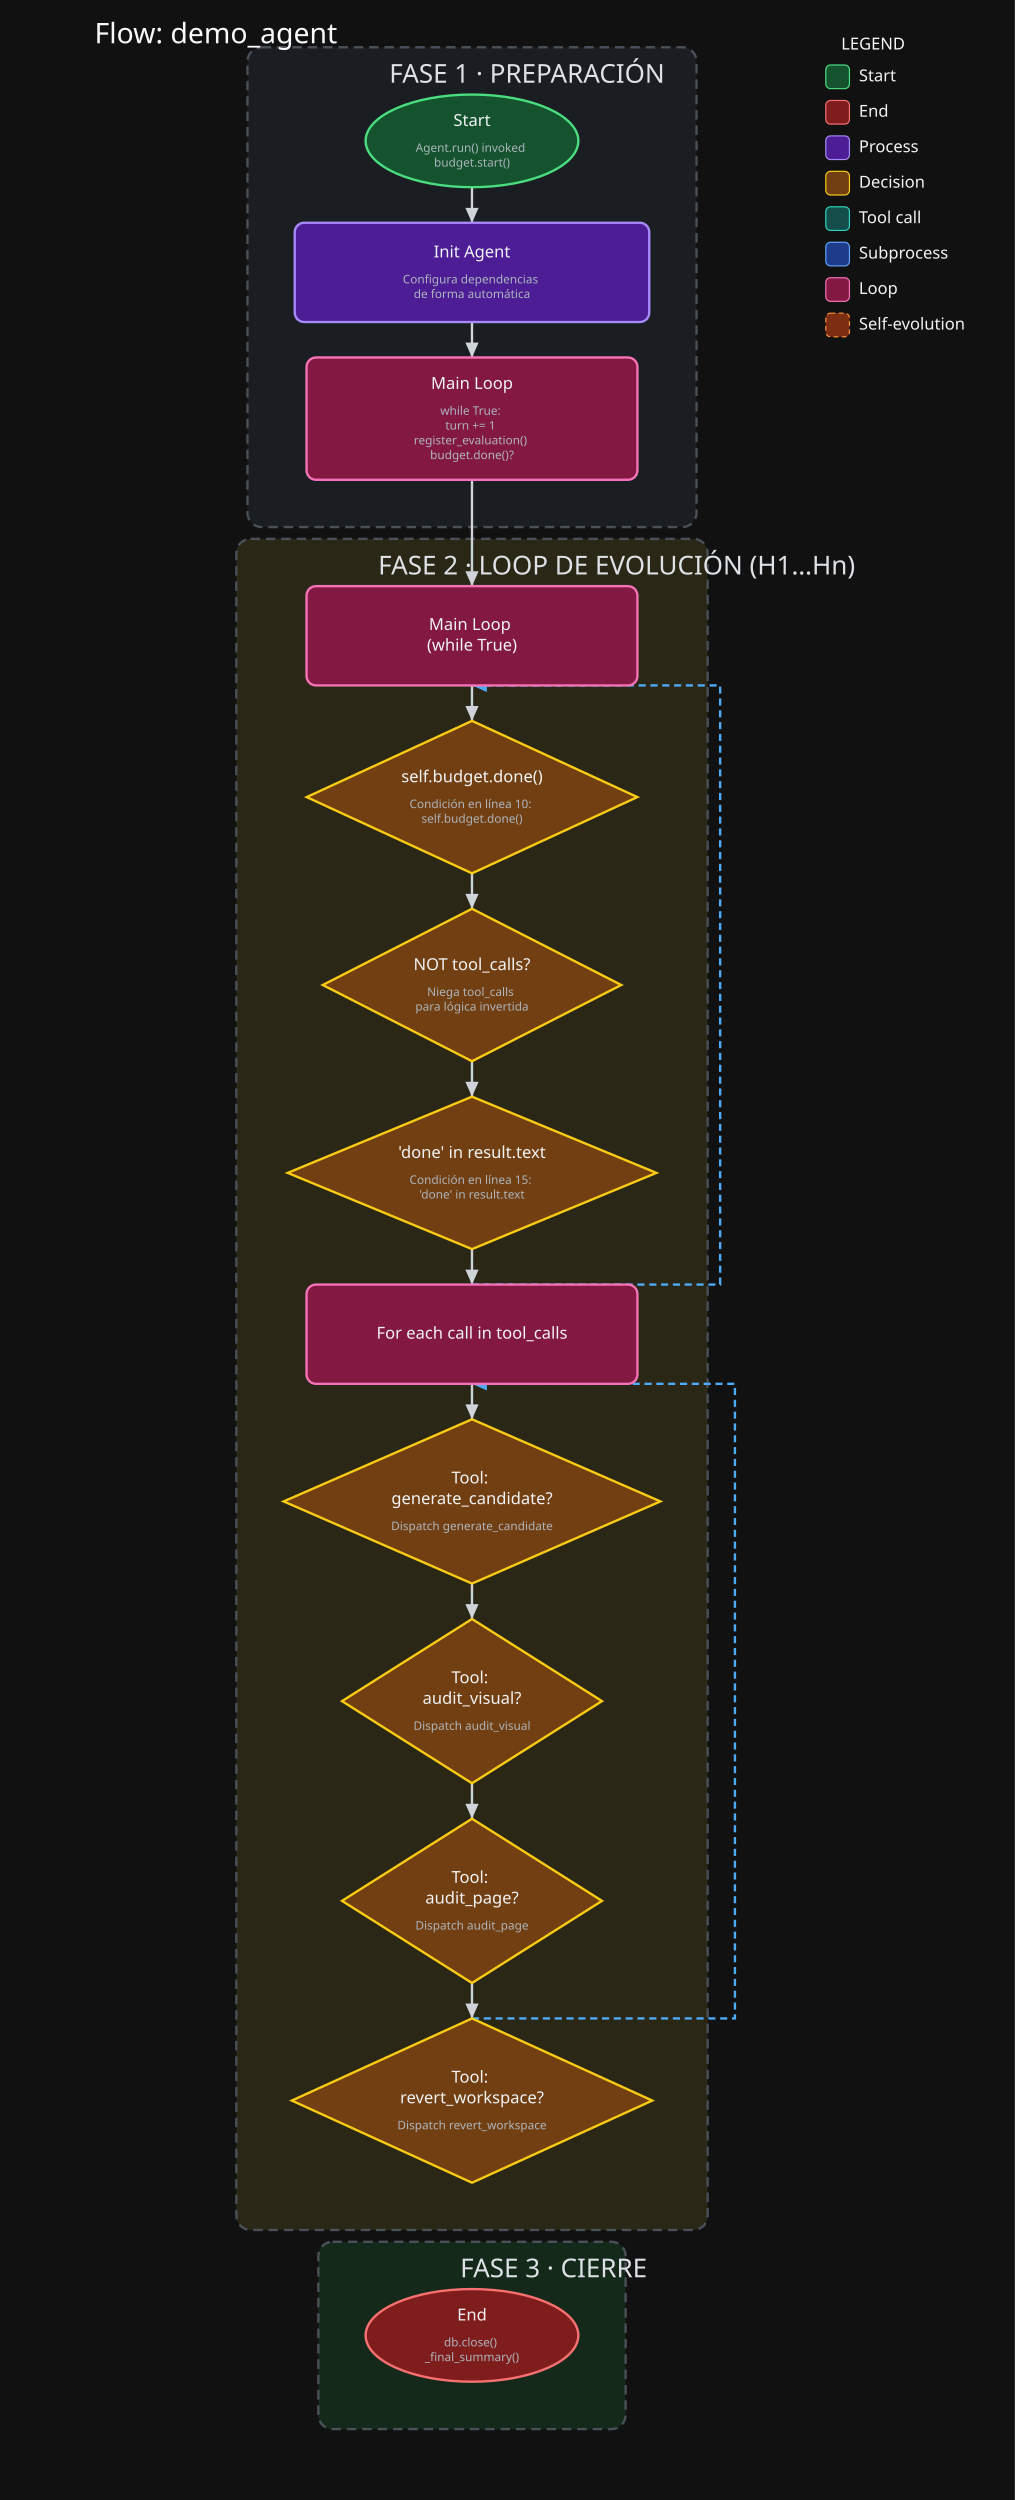
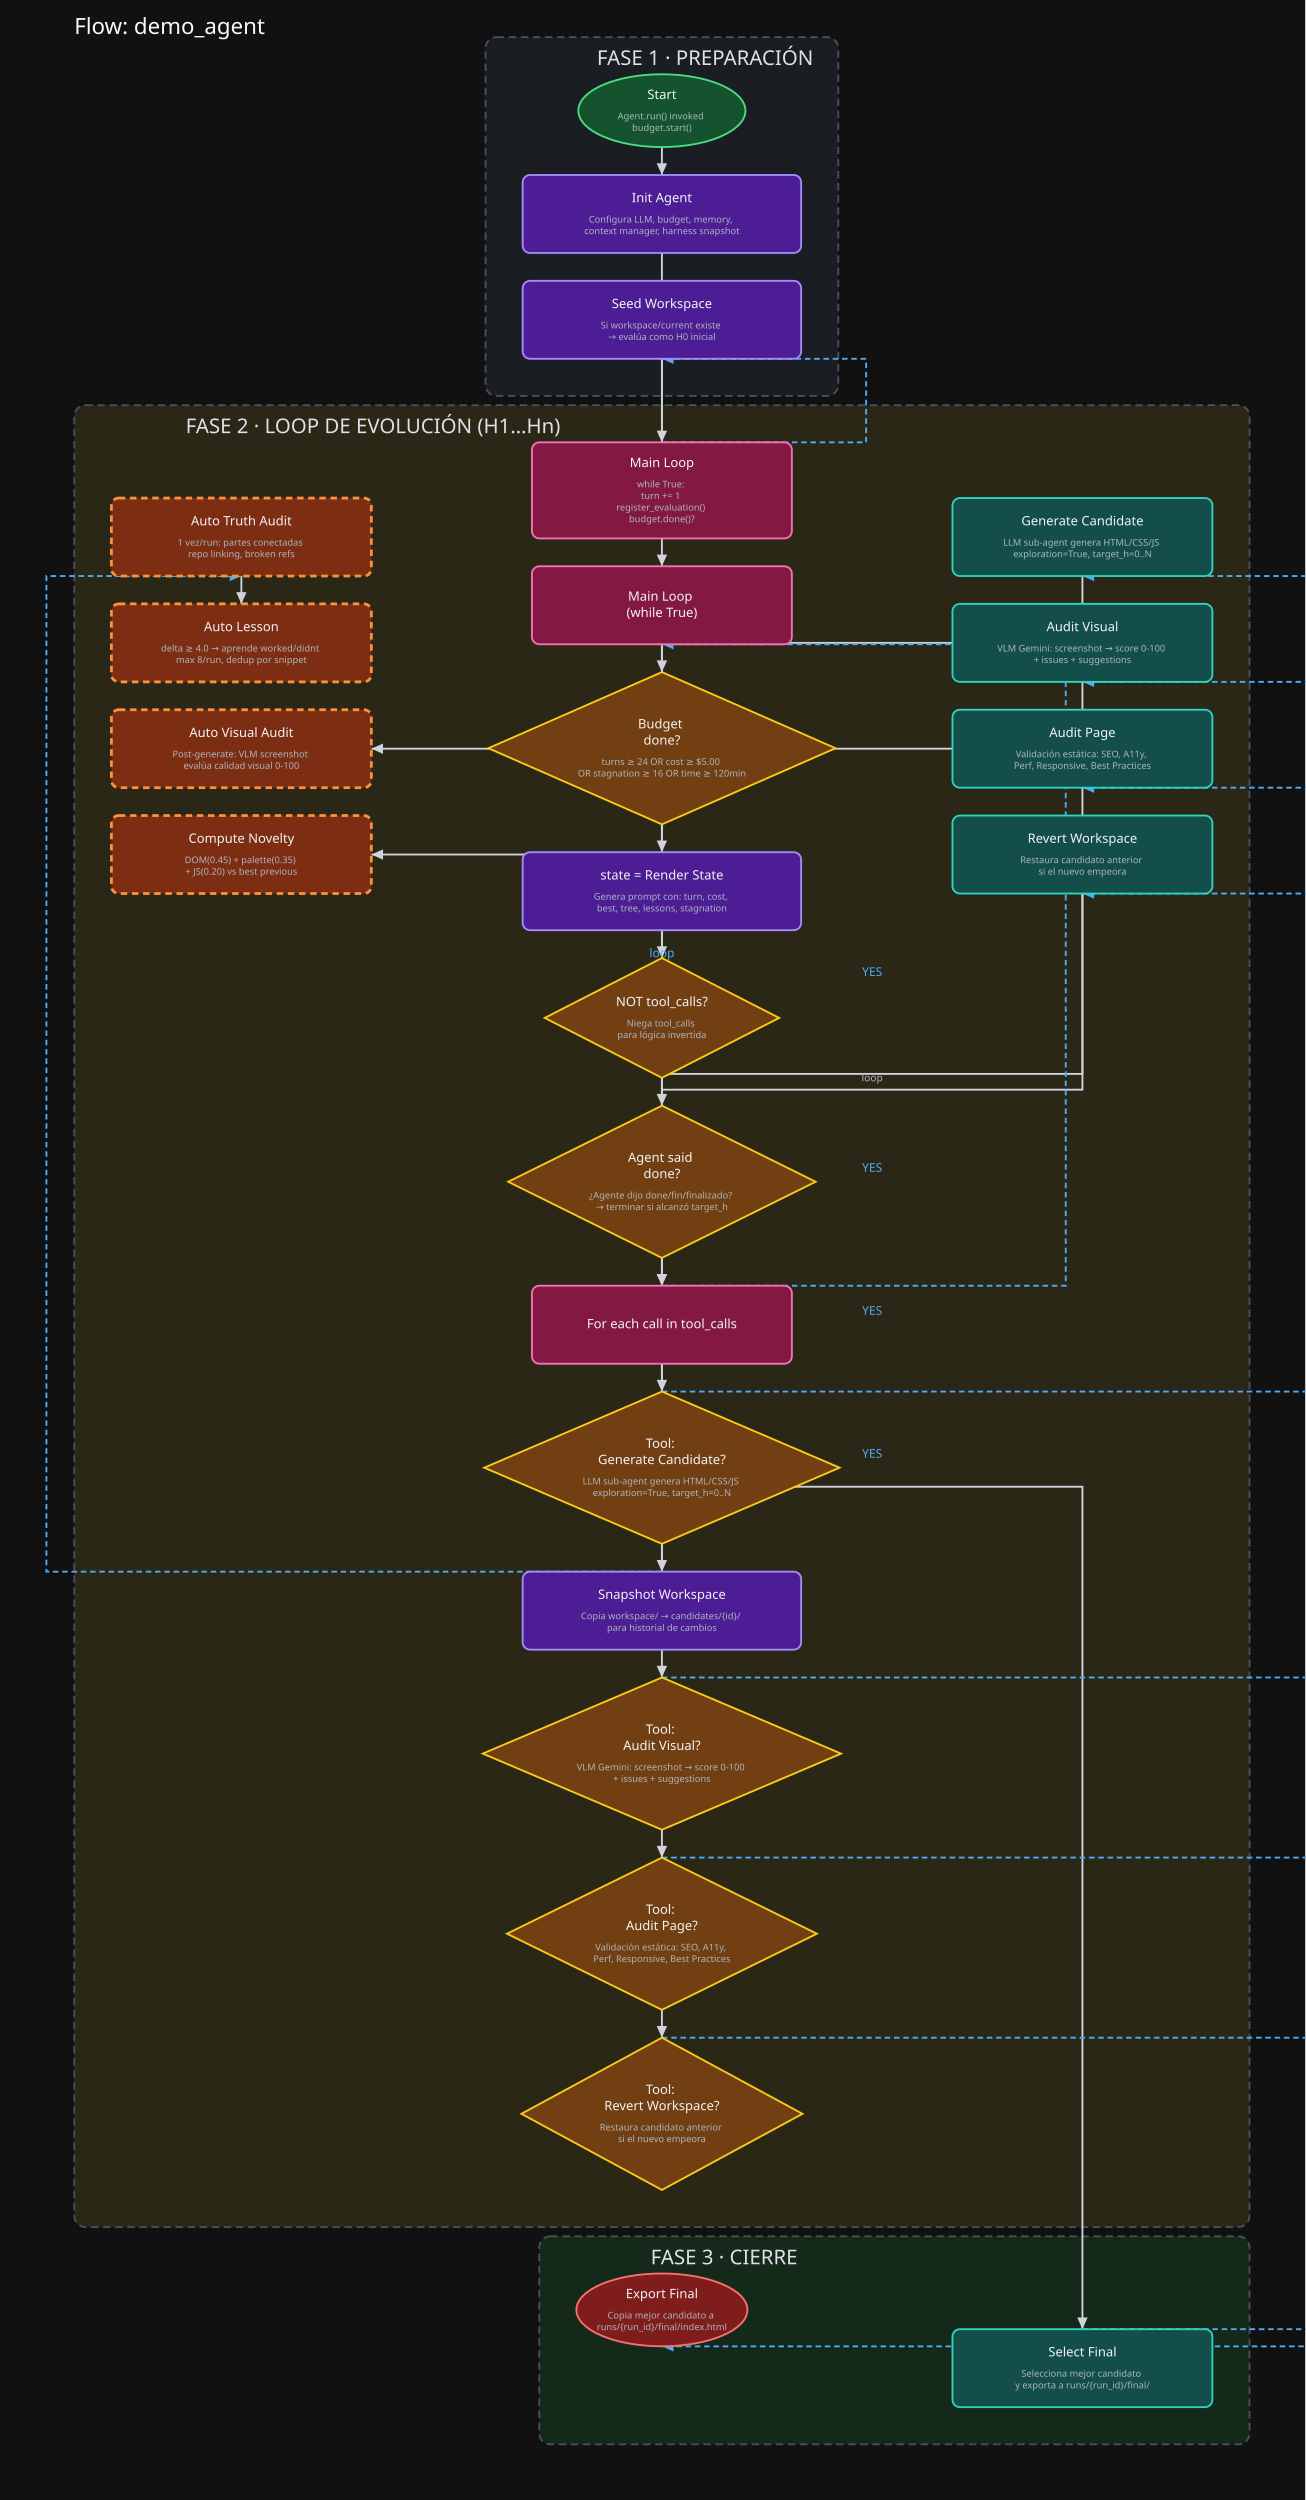
- <svg xmlns="http://www.w3.org/2000/svg" viewBox="0 0 858.8 2115.5" width="858.8" height="2115.5">
+ <svg xmlns="http://www.w3.org/2000/svg" viewBox="0 0 1406 2693" width="1406" height="2693">
  <rect width="100%" height="100%" fill="#111111" />
  <defs>
    <marker id="arrow-4dabf7" viewBox="0 0 10 10" refX="9" refY="5" markerWidth="7" markerHeight="7" orient="auto-start-reverse">
      <path d="M 0 1 L 9 5 L 0 9 z" fill="#4dabf7" />
    </marker>
    <marker id="arrow-ced4da" viewBox="0 0 10 10" refX="9" refY="5" markerWidth="7" markerHeight="7" orient="auto-start-reverse">
      <path d="M 0 1 L 9 5 L 0 9 z" fill="#ced4da" />
    </marker>
  </defs>
-   <rect x="209.4" y="40" width="380" height="406" rx="12" fill="#1a1d21" stroke="#495057" stroke-width="2" stroke-dasharray="8 5" />
+   <rect x="523" y="40" width="380" height="386.5" rx="12" fill="#1a1d21" stroke="#495057" stroke-width="2" stroke-dasharray="8 5" />
  <text text-anchor="start" font-family="'Comic Shanns','Virgil','Segoe UI',system-ui,sans-serif" font-size="22" fill="#dee2e6">
-     <tspan x="329.4" y="70">FASE 1 · PREPARACIÓN</tspan>
-   </text>
-   <rect x="200" y="456" width="398.8" height="1431" rx="12" fill="#2b2717" stroke="#495057" stroke-width="2" stroke-dasharray="8 5" />
+     <tspan x="643" y="70">FASE 1 · PREPARACIÓN</tspan>
+   </text>
+   <rect x="80" y="436.5" width="1266" height="1962.5" rx="12" fill="#2b2717" stroke="#495057" stroke-width="2" stroke-dasharray="8 5" />
  <text text-anchor="start" font-family="'Comic Shanns','Virgil','Segoe UI',system-ui,sans-serif" font-size="22" fill="#dee2e6">
-     <tspan x="320" y="486.1">FASE 2 · LOOP DE EVOLUCIÓN (H1…Hn)</tspan>
-   </text>
-   <rect x="269.4" y="1897" width="260" height="158.5" rx="12" fill="#15291a" stroke="#495057" stroke-width="2" stroke-dasharray="8 5" />
+     <tspan x="200" y="466.6">FASE 2 · LOOP DE EVOLUCIÓN (H1…Hn)</tspan>
+   </text>
+   <rect x="580.9" y="2409" width="765.1" height="224" rx="12" fill="#15291a" stroke="#495057" stroke-width="2" stroke-dasharray="8 5" />
  <text text-anchor="start" font-family="'Comic Shanns','Virgil','Segoe UI',system-ui,sans-serif" font-size="22" fill="#dee2e6">
-     <tspan x="389.4" y="1927">FASE 3 · CIERRE</tspan>
+     <tspan x="700.9" y="2439.1">FASE 3 · CIERRE</tspan>
  </text>
  <text text-anchor="start" font-family="'Comic Shanns','Virgil','Segoe UI',system-ui,sans-serif" font-size="24" fill="#f8f9fa">
    <tspan x="80" y="36.6">Flow: demo_agent</tspan>
  </text>
-   <path d="M 399.4 158.5 L 399.4 188.5" fill="none" stroke="#ced4da" stroke-width="2" marker-end="url(#arrow-ced4da)" />
-   <path d="M 399.4 272.5 L 399.4 302.5" fill="none" stroke="#ced4da" stroke-width="2" marker-end="url(#arrow-ced4da)" />
-   <path d="M 399.4 406 L 399.4 496" fill="none" stroke="#ced4da" stroke-width="2" marker-end="url(#arrow-ced4da)" />
-   <path d="M 399.4 580 L 399.4 610" fill="none" stroke="#ced4da" stroke-width="2" marker-end="url(#arrow-ced4da)" />
-   <path d="M 399.4 739 L 399.4 769" fill="none" stroke="#ced4da" stroke-width="2" marker-end="url(#arrow-ced4da)" />
-   <path d="M 399.4 898 L 399.4 928" fill="none" stroke="#ced4da" stroke-width="2" marker-end="url(#arrow-ced4da)" />
-   <path d="M 399.4 1057 L 399.4 1087" fill="none" stroke="#ced4da" stroke-width="2" marker-end="url(#arrow-ced4da)" />
-   <path d="M 399.4 1171 L 399.4 1201" fill="none" stroke="#ced4da" stroke-width="2" marker-end="url(#arrow-ced4da)" />
-   <path d="M 399.4 1340 L 399.4 1370" fill="none" stroke="#ced4da" stroke-width="2" marker-end="url(#arrow-ced4da)" />
-   <path d="M 399.4 1509 L 399.4 1539" fill="none" stroke="#ced4da" stroke-width="2" marker-end="url(#arrow-ced4da)" />
-   <path d="M 399.4 1678 L 399.4 1708" fill="none" stroke="#ced4da" stroke-width="2" marker-end="url(#arrow-ced4da)" />
-   <path d="M 399.4 1708 L 621.9 1708 L 621.9 1171 L 399.4 1171" fill="none" stroke="#4dabf7" stroke-width="2" stroke-dasharray="6 4" marker-end="url(#arrow-4dabf7)" />
-   <text text-anchor="middle" font-family="'Comic Shanns','Virgil','Segoe UI',system-ui,sans-serif" font-size="13" fill="#4dabf7">
-     <tspan x="399.4" y="1431.1">loop</tspan>
-   </text>
-   <path d="M 399.4 1087 L 609.4 1087 L 609.4 580 L 399.4 580" fill="none" stroke="#4dabf7" stroke-width="2" stroke-dasharray="6 4" marker-end="url(#arrow-4dabf7)" />
-   <text text-anchor="middle" font-family="'Comic Shanns','Virgil','Segoe UI',system-ui,sans-serif" font-size="13" fill="#4dabf7">
-     <tspan x="399.4" y="825.1">loop</tspan>
-   </text>
-   <ellipse cx="399.4" cy="119.2" rx="90" ry="39.2" fill="#14532d" stroke="#4ade80" stroke-width="2" />
-   <text text-anchor="middle" font-family="'Comic Shanns','Virgil','Segoe UI',system-ui,sans-serif" font-size="14" fill="#f1f3f5">
-     <tspan x="399.4" y="106.6">Start</tspan>
-   </text>
-   <text text-anchor="middle" font-family="'Comic Shanns','Virgil','Segoe UI',system-ui,sans-serif" font-size="10" fill="#adb5bd">
-     <tspan x="399.4" y="128.5">Agent.run() invoked</tspan>
-     <tspan x="399.4" y="141">budget.start()</tspan>
-   </text>
-   <rect x="249.4" y="188.5" width="300" height="84" rx="8" fill="#4c1d95" stroke="#a78bfa" stroke-width="2" />
-   <text text-anchor="middle" font-family="'Comic Shanns','Virgil','Segoe UI',system-ui,sans-serif" font-size="14" fill="#f1f3f5">
-     <tspan x="399.4" y="217.8">Init Agent</tspan>
-   </text>
-   <text text-anchor="middle" font-family="'Comic Shanns','Virgil','Segoe UI',system-ui,sans-serif" font-size="10" fill="#adb5bd">
-     <tspan x="399.4" y="239.8">Configura dependencias</tspan>
-     <tspan x="399.4" y="252.2">de forma automática</tspan>
-   </text>
-   <rect x="259.4" y="302.5" width="280" height="103.5" rx="8" fill="#831843" stroke="#f472b6" stroke-width="2" />
-   <text text-anchor="middle" font-family="'Comic Shanns','Virgil','Segoe UI',system-ui,sans-serif" font-size="14" fill="#f1f3f5">
-     <tspan x="399.4" y="329.1">Main Loop</tspan>
-   </text>
-   <text text-anchor="middle" font-family="'Comic Shanns','Virgil','Segoe UI',system-ui,sans-serif" font-size="10" fill="#adb5bd">
-     <tspan x="399.4" y="351">while True:</tspan>
-     <tspan x="399.4" y="363.5">  turn += 1</tspan>
-     <tspan x="399.4" y="376">  register_evaluation()</tspan>
-     <tspan x="399.4" y="388.5">  budget.done()?</tspan>
-   </text>
-   <rect x="259.4" y="496" width="280" height="84" rx="8" fill="#831843" stroke="#f472b6" stroke-width="2" />
-   <text text-anchor="middle" font-family="'Comic Shanns','Virgil','Segoe UI',system-ui,sans-serif" font-size="14" fill="#f1f3f5">
-     <tspan x="399.4" y="533.1">Main Loop</tspan>
-     <tspan x="399.4" y="550.6">(while True)</tspan>
-   </text>
-   <polygon points="399.4,610 539.3,674.5 399.4,739 259.5,674.5" fill="#713f12" stroke="#facc15" stroke-width="2" />
-   <text text-anchor="middle" font-family="'Comic Shanns','Virgil','Segoe UI',system-ui,sans-serif" font-size="14" fill="#f1f3f5">
-     <tspan x="399.4" y="661.9">self.budget.done()</tspan>
-   </text>
-   <text text-anchor="middle" font-family="'Comic Shanns','Virgil','Segoe UI',system-ui,sans-serif" font-size="10" fill="#adb5bd">
-     <tspan x="399.4" y="683.8">Condición en línea 10:</tspan>
-     <tspan x="399.4" y="696.2">self.budget.done()</tspan>
-   </text>
-   <polygon points="399.4,769 525.7,833.5 399.4,898 273.1,833.5" fill="#713f12" stroke="#facc15" stroke-width="2" />
-   <text text-anchor="middle" font-family="'Comic Shanns','Virgil','Segoe UI',system-ui,sans-serif" font-size="14" fill="#f1f3f5">
-     <tspan x="399.4" y="820.9">NOT tool_calls?</tspan>
-   </text>
-   <text text-anchor="middle" font-family="'Comic Shanns','Virgil','Segoe UI',system-ui,sans-serif" font-size="10" fill="#adb5bd">
-     <tspan x="399.4" y="842.8">Niega tool_calls</tspan>
-     <tspan x="399.4" y="855.2">para lógica invertida</tspan>
-   </text>
-   <polygon points="399.4,928 555.4,992.5 399.4,1057 243.4,992.5" fill="#713f12" stroke="#facc15" stroke-width="2" />
-   <text text-anchor="middle" font-family="'Comic Shanns','Virgil','Segoe UI',system-ui,sans-serif" font-size="14" fill="#f1f3f5">
-     <tspan x="399.4" y="979.9">'done' in result.text</tspan>
-   </text>
-   <text text-anchor="middle" font-family="'Comic Shanns','Virgil','Segoe UI',system-ui,sans-serif" font-size="10" fill="#adb5bd">
-     <tspan x="399.4" y="1001.8">Condición en línea 15:</tspan>
-     <tspan x="399.4" y="1014.2">'done' in result.text</tspan>
-   </text>
-   <rect x="259.4" y="1087" width="280" height="84" rx="8" fill="#831843" stroke="#f472b6" stroke-width="2" />
-   <text text-anchor="middle" font-family="'Comic Shanns','Virgil','Segoe UI',system-ui,sans-serif" font-size="14" fill="#f1f3f5">
-     <tspan x="399.4" y="1132.8">For each call in tool_calls</tspan>
-   </text>
-   <polygon points="399.4,1201 558.8,1270.5 399.4,1340 240,1270.5" fill="#713f12" stroke="#facc15" stroke-width="2" />
-   <text text-anchor="middle" font-family="'Comic Shanns','Virgil','Segoe UI',system-ui,sans-serif" font-size="14" fill="#f1f3f5">
-     <tspan x="399.4" y="1255.3">Tool:</tspan>
-     <tspan x="399.4" y="1272.8">generate_candidate?</tspan>
-   </text>
-   <text text-anchor="middle" font-family="'Comic Shanns','Virgil','Segoe UI',system-ui,sans-serif" font-size="10" fill="#adb5bd">
-     <tspan x="399.4" y="1294.8">Dispatch generate_candidate</tspan>
-   </text>
-   <polygon points="399.4,1370 509.4,1439.5 399.4,1509 289.4,1439.5" fill="#713f12" stroke="#facc15" stroke-width="2" />
-   <text text-anchor="middle" font-family="'Comic Shanns','Virgil','Segoe UI',system-ui,sans-serif" font-size="14" fill="#f1f3f5">
-     <tspan x="399.4" y="1424.3">Tool:</tspan>
-     <tspan x="399.4" y="1441.8">audit_visual?</tspan>
-   </text>
-   <text text-anchor="middle" font-family="'Comic Shanns','Virgil','Segoe UI',system-ui,sans-serif" font-size="10" fill="#adb5bd">
-     <tspan x="399.4" y="1463.8">Dispatch audit_visual</tspan>
-   </text>
-   <polygon points="399.4,1539 509.4,1608.5 399.4,1678 289.4,1608.5" fill="#713f12" stroke="#facc15" stroke-width="2" />
-   <text text-anchor="middle" font-family="'Comic Shanns','Virgil','Segoe UI',system-ui,sans-serif" font-size="14" fill="#f1f3f5">
-     <tspan x="399.4" y="1593.3">Tool:</tspan>
-     <tspan x="399.4" y="1610.8">audit_page?</tspan>
-   </text>
-   <text text-anchor="middle" font-family="'Comic Shanns','Virgil','Segoe UI',system-ui,sans-serif" font-size="10" fill="#adb5bd">
-     <tspan x="399.4" y="1632.8">Dispatch audit_page</tspan>
-   </text>
-   <polygon points="399.4,1708 551.9,1777.5 399.4,1847 246.9,1777.5" fill="#713f12" stroke="#facc15" stroke-width="2" />
-   <text text-anchor="middle" font-family="'Comic Shanns','Virgil','Segoe UI',system-ui,sans-serif" font-size="14" fill="#f1f3f5">
-     <tspan x="399.4" y="1762.3">Tool:</tspan>
-     <tspan x="399.4" y="1779.8">revert_workspace?</tspan>
-   </text>
-   <text text-anchor="middle" font-family="'Comic Shanns','Virgil','Segoe UI',system-ui,sans-serif" font-size="10" fill="#adb5bd">
-     <tspan x="399.4" y="1801.8">Dispatch revert_workspace</tspan>
-   </text>
-   <ellipse cx="399.4" cy="1976.2" rx="90" ry="39.2" fill="#7f1d1d" stroke="#f87171" stroke-width="2" />
-   <text text-anchor="middle" font-family="'Comic Shanns','Virgil','Segoe UI',system-ui,sans-serif" font-size="14" fill="#f1f3f5">
-     <tspan x="399.4" y="1963.6">End</tspan>
-   </text>
-   <text text-anchor="middle" font-family="'Comic Shanns','Virgil','Segoe UI',system-ui,sans-serif" font-size="10" fill="#adb5bd">
-     <tspan x="399.4" y="1985.5">db.close()</tspan>
-     <tspan x="399.4" y="1998">_final_summary()</tspan>
-   </text>
-   <text text-anchor="middle" font-family="'Comic Shanns','Virgil','Segoe UI',system-ui,sans-serif" font-size="14" fill="#f8f9fa">
-     <tspan x="738.8" y="41.9">LEGEND</tspan>
-   </text>
-   <rect x="698.8" y="55" width="20" height="20" rx="4" fill="#14532d" stroke="#4ade80" stroke-width="1" />
-   <text text-anchor="start" font-family="'Comic Shanns','Virgil','Segoe UI',system-ui,sans-serif" font-size="14" fill="#f1f3f5">
-     <tspan x="726.8" y="68.8">Start</tspan>
-   </text>
-   <rect x="698.8" y="85" width="20" height="20" rx="4" fill="#7f1d1d" stroke="#f87171" stroke-width="1" />
-   <text text-anchor="start" font-family="'Comic Shanns','Virgil','Segoe UI',system-ui,sans-serif" font-size="14" fill="#f1f3f5">
-     <tspan x="726.8" y="98.8">End</tspan>
-   </text>
-   <rect x="698.8" y="115" width="20" height="20" rx="4" fill="#4c1d95" stroke="#a78bfa" stroke-width="1" />
-   <text text-anchor="start" font-family="'Comic Shanns','Virgil','Segoe UI',system-ui,sans-serif" font-size="14" fill="#f1f3f5">
-     <tspan x="726.8" y="128.8">Process</tspan>
-   </text>
-   <rect x="698.8" y="145" width="20" height="20" rx="4" fill="#713f12" stroke="#facc15" stroke-width="1" />
-   <text text-anchor="start" font-family="'Comic Shanns','Virgil','Segoe UI',system-ui,sans-serif" font-size="14" fill="#f1f3f5">
-     <tspan x="726.8" y="158.8">Decision</tspan>
-   </text>
-   <rect x="698.8" y="175" width="20" height="20" rx="4" fill="#134e4a" stroke="#2dd4bf" stroke-width="1" />
-   <text text-anchor="start" font-family="'Comic Shanns','Virgil','Segoe UI',system-ui,sans-serif" font-size="14" fill="#f1f3f5">
-     <tspan x="726.8" y="188.8">Tool call</tspan>
-   </text>
-   <rect x="698.8" y="205" width="20" height="20" rx="4" fill="#1e3a8a" stroke="#60a5fa" stroke-width="1" />
-   <text text-anchor="start" font-family="'Comic Shanns','Virgil','Segoe UI',system-ui,sans-serif" font-size="14" fill="#f1f3f5">
-     <tspan x="726.8" y="218.8">Subprocess</tspan>
-   </text>
-   <rect x="698.8" y="235" width="20" height="20" rx="4" fill="#831843" stroke="#f472b6" stroke-width="1" />
-   <text text-anchor="start" font-family="'Comic Shanns','Virgil','Segoe UI',system-ui,sans-serif" font-size="14" fill="#f1f3f5">
-     <tspan x="726.8" y="248.8">Loop</tspan>
-   </text>
-   <rect x="698.8" y="265" width="20" height="20" rx="4" fill="#7c2d12" stroke="#fb923c" stroke-width="1" stroke-dasharray="4 3" />
-   <text text-anchor="start" font-family="'Comic Shanns','Virgil','Segoe UI',system-ui,sans-serif" font-size="14" fill="#f1f3f5">
-     <tspan x="726.8" y="278.9">Self-evolution</tspan>
+   <path d="M 713 158.5 L 713 188.5" fill="none" stroke="#ced4da" stroke-width="2" marker-end="url(#arrow-ced4da)" />
+   <path d="M 713 272.5 L 713 476.5" fill="none" stroke="#ced4da" stroke-width="2" marker-end="url(#arrow-ced4da)" />
+   <path d="M 713 386.5 L 713 610" fill="none" stroke="#ced4da" stroke-width="2" marker-end="url(#arrow-ced4da)" />
+   <path d="M 713 694 L 713 724" fill="none" stroke="#ced4da" stroke-width="2" marker-end="url(#arrow-ced4da)" />
+   <path d="M 713 888 L 713 918" fill="none" stroke="#ced4da" stroke-width="2" marker-end="url(#arrow-ced4da)" />
+   <path d="M 713 1002 L 713 1032" fill="none" stroke="#ced4da" stroke-width="2" marker-end="url(#arrow-ced4da)" />
+   <path d="M 713 1161 L 713 1191" fill="none" stroke="#ced4da" stroke-width="2" marker-end="url(#arrow-ced4da)" />
+   <path d="M 713 1355 L 713 1385" fill="none" stroke="#ced4da" stroke-width="2" marker-end="url(#arrow-ced4da)" />
+   <path d="M 713 1469 L 713 1499" fill="none" stroke="#ced4da" stroke-width="2" marker-end="url(#arrow-ced4da)" />
+   <path d="M 1166 620.5 L 1166 1156.8 L 713 1156.8 L 713 1693" fill="none" stroke="#ced4da" stroke-width="2" marker-end="url(#arrow-ced4da)" />
+   <path d="M 260 620.5 L 260 650.5" fill="none" stroke="#ced4da" stroke-width="2" marker-end="url(#arrow-ced4da)" />
+   <path d="M 713 1663 L 713 1807" fill="none" stroke="#ced4da" stroke-width="2" marker-end="url(#arrow-ced4da)" />
+   <path d="M 1026 692.5 L 713 692.5 L 713 806.5 L 400 806.5" fill="none" stroke="#ced4da" stroke-width="2" marker-end="url(#arrow-ced4da)" />
+   <path d="M 713 1971 L 713 2001" fill="none" stroke="#ced4da" stroke-width="2" marker-end="url(#arrow-ced4da)" />
+   <path d="M 1026 806.5 L 713 806.5 L 713 920.5 L 400 920.5" fill="none" stroke="#ced4da" stroke-width="2" marker-end="url(#arrow-ced4da)" />
+   <path d="M 713 2165 L 713 2195" fill="none" stroke="#ced4da" stroke-width="2" marker-end="url(#arrow-ced4da)" />
+   <path d="M 1166 962.5 L 1166 1173.8 L 713 1173.8 L 713 1385" fill="none" stroke="#ced4da" stroke-width="2" marker-end="url(#arrow-ced4da)" />
+   <text text-anchor="middle" font-family="'Comic Shanns','Virgil','Segoe UI',system-ui,sans-serif" font-size="11" fill="#adb5bd">
+     <tspan x="939.5" y="1164.8">loop</tspan>
+   </text>
+   <path d="M 713 694 L 713 1601.5 L 1166 1601.5 L 1166 2509" fill="none" stroke="#ced4da" stroke-width="2" marker-end="url(#arrow-ced4da)" />
+   <path d="M 713 476.5 L 933 476.5 L 933 386.5 L 713 386.5" fill="none" stroke="#4dabf7" stroke-width="2" stroke-dasharray="6 4" marker-end="url(#arrow-4dabf7)" />
+   <path d="M 713 1499 L 1421 1499 L 1421 620.5 L 1166 620.5" fill="none" stroke="#4dabf7" stroke-width="2" stroke-dasharray="6 4" marker-end="url(#arrow-4dabf7)" />
+   <text text-anchor="middle" font-family="'Comic Shanns','Virgil','Segoe UI',system-ui,sans-serif" font-size="13" fill="#4dabf7">
+     <tspan x="939.5" y="1051.3">YES</tspan>
+   </text>
+   <path d="M 713 1693 L 50 1693 L 50 620.5 L 260 620.5" fill="none" stroke="#4dabf7" stroke-width="2" stroke-dasharray="6 4" marker-end="url(#arrow-4dabf7)" />
+   <path d="M 713 1807 L 1466 1807 L 1466 734.5 L 1166 734.5" fill="none" stroke="#4dabf7" stroke-width="2" stroke-dasharray="6 4" marker-end="url(#arrow-4dabf7)" />
+   <text text-anchor="middle" font-family="'Comic Shanns','Virgil','Segoe UI',system-ui,sans-serif" font-size="13" fill="#4dabf7">
+     <tspan x="939.5" y="1262.3">YES</tspan>
+   </text>
+   <path d="M 713 2001 L 1511 2001 L 1511 848.5 L 1166 848.5" fill="none" stroke="#4dabf7" stroke-width="2" stroke-dasharray="6 4" marker-end="url(#arrow-4dabf7)" />
+   <text text-anchor="middle" font-family="'Comic Shanns','Virgil','Segoe UI',system-ui,sans-serif" font-size="13" fill="#4dabf7">
+     <tspan x="939.5" y="1416.3">YES</tspan>
+   </text>
+   <path d="M 713 2195 L 1556 2195 L 1556 962.5 L 1166 962.5" fill="none" stroke="#4dabf7" stroke-width="2" stroke-dasharray="6 4" marker-end="url(#arrow-4dabf7)" />
+   <text text-anchor="middle" font-family="'Comic Shanns','Virgil','Segoe UI',system-ui,sans-serif" font-size="13" fill="#4dabf7">
+     <tspan x="939.5" y="1570.3">YES</tspan>
+   </text>
+   <path d="M 713 1385 L 1148 1385 L 1148 694 L 713 694" fill="none" stroke="#4dabf7" stroke-width="2" stroke-dasharray="6 4" marker-end="url(#arrow-4dabf7)" />
+   <text text-anchor="middle" font-family="'Comic Shanns','Virgil','Segoe UI',system-ui,sans-serif" font-size="13" fill="#4dabf7">
+     <tspan x="713" y="1031.1">loop</tspan>
+   </text>
+   <path d="M 1166 2509 L 1646 2509 L 1646 2527.5 L 713 2527.5" fill="none" stroke="#4dabf7" stroke-width="2" stroke-dasharray="6 4" marker-end="url(#arrow-4dabf7)" />
+   <ellipse cx="713" cy="119.2" rx="90" ry="39.2" fill="#14532d" stroke="#4ade80" stroke-width="2" />
+   <text text-anchor="middle" font-family="'Comic Shanns','Virgil','Segoe UI',system-ui,sans-serif" font-size="14" fill="#f1f3f5">
+     <tspan x="713" y="106.6">Start</tspan>
+   </text>
+   <text text-anchor="middle" font-family="'Comic Shanns','Virgil','Segoe UI',system-ui,sans-serif" font-size="10" fill="#adb5bd">
+     <tspan x="713" y="128.5">Agent.run() invoked</tspan>
+     <tspan x="713" y="141">budget.start()</tspan>
+   </text>
+   <rect x="563" y="188.5" width="300" height="84" rx="8" fill="#4c1d95" stroke="#a78bfa" stroke-width="2" />
+   <text text-anchor="middle" font-family="'Comic Shanns','Virgil','Segoe UI',system-ui,sans-serif" font-size="14" fill="#f1f3f5">
+     <tspan x="713" y="217.8">Init Agent</tspan>
+   </text>
+   <text text-anchor="middle" font-family="'Comic Shanns','Virgil','Segoe UI',system-ui,sans-serif" font-size="10" fill="#adb5bd">
+     <tspan x="713" y="239.8">Configura LLM, budget, memory,</tspan>
+     <tspan x="713" y="252.2">context manager, harness snapshot</tspan>
+   </text>
+   <rect x="563" y="302.5" width="300" height="84" rx="8" fill="#4c1d95" stroke="#a78bfa" stroke-width="2" />
+   <text text-anchor="middle" font-family="'Comic Shanns','Virgil','Segoe UI',system-ui,sans-serif" font-size="14" fill="#f1f3f5">
+     <tspan x="713" y="331.9">Seed Workspace</tspan>
+   </text>
+   <text text-anchor="middle" font-family="'Comic Shanns','Virgil','Segoe UI',system-ui,sans-serif" font-size="10" fill="#adb5bd">
+     <tspan x="713" y="353.8">Si workspace/current existe</tspan>
+     <tspan x="713" y="366.2">→ evalúa como H0 inicial</tspan>
+   </text>
+   <rect x="573" y="476.5" width="280" height="103.5" rx="8" fill="#831843" stroke="#f472b6" stroke-width="2" />
+   <text text-anchor="middle" font-family="'Comic Shanns','Virgil','Segoe UI',system-ui,sans-serif" font-size="14" fill="#f1f3f5">
+     <tspan x="713" y="503.1">Main Loop</tspan>
+   </text>
+   <text text-anchor="middle" font-family="'Comic Shanns','Virgil','Segoe UI',system-ui,sans-serif" font-size="10" fill="#adb5bd">
+     <tspan x="713" y="525">while True:</tspan>
+     <tspan x="713" y="537.5">  turn += 1</tspan>
+     <tspan x="713" y="550">  register_evaluation()</tspan>
+     <tspan x="713" y="562.5">  budget.done()?</tspan>
+   </text>
+   <rect x="573" y="610" width="280" height="84" rx="8" fill="#831843" stroke="#f472b6" stroke-width="2" />
+   <text text-anchor="middle" font-family="'Comic Shanns','Virgil','Segoe UI',system-ui,sans-serif" font-size="14" fill="#f1f3f5">
+     <tspan x="713" y="647.1">Main Loop</tspan>
+     <tspan x="713" y="664.6">(while True)</tspan>
+   </text>
+   <polygon points="713,724 900,806 713,888 526,806" fill="#713f12" stroke="#facc15" stroke-width="2" />
+   <text text-anchor="middle" font-family="'Comic Shanns','Virgil','Segoe UI',system-ui,sans-serif" font-size="14" fill="#f1f3f5">
+     <tspan x="713" y="784.6">Budget</tspan>
+     <tspan x="713" y="802.1">done?</tspan>
+   </text>
+   <text text-anchor="middle" font-family="'Comic Shanns','Virgil','Segoe UI',system-ui,sans-serif" font-size="10" fill="#adb5bd">
+     <tspan x="713" y="824">turns ≥ 24 OR cost ≥ $5.00</tspan>
+     <tspan x="713" y="836.5">OR stagnation ≥ 16 OR time ≥ 120min</tspan>
+   </text>
+   <rect x="563" y="918" width="300" height="84" rx="8" fill="#4c1d95" stroke="#a78bfa" stroke-width="2" />
+   <text text-anchor="middle" font-family="'Comic Shanns','Virgil','Segoe UI',system-ui,sans-serif" font-size="14" fill="#f1f3f5">
+     <tspan x="713" y="947.4">state = Render State</tspan>
+   </text>
+   <text text-anchor="middle" font-family="'Comic Shanns','Virgil','Segoe UI',system-ui,sans-serif" font-size="10" fill="#adb5bd">
+     <tspan x="713" y="969.2">Genera prompt con: turn, cost,</tspan>
+     <tspan x="713" y="981.8">best, tree, lessons, stagnation</tspan>
+   </text>
+   <polygon points="713,1032 839.3,1096.5 713,1161 586.7,1096.5" fill="#713f12" stroke="#facc15" stroke-width="2" />
+   <text text-anchor="middle" font-family="'Comic Shanns','Virgil','Segoe UI',system-ui,sans-serif" font-size="14" fill="#f1f3f5">
+     <tspan x="713" y="1083.8">NOT tool_calls?</tspan>
+   </text>
+   <text text-anchor="middle" font-family="'Comic Shanns','Virgil','Segoe UI',system-ui,sans-serif" font-size="10" fill="#adb5bd">
+     <tspan x="713" y="1105.8">Niega tool_calls</tspan>
+     <tspan x="713" y="1118.2">para lógica invertida</tspan>
+   </text>
+   <polygon points="713,1191 878.6,1273 713,1355 547.4,1273" fill="#713f12" stroke="#facc15" stroke-width="2" />
+   <text text-anchor="middle" font-family="'Comic Shanns','Virgil','Segoe UI',system-ui,sans-serif" font-size="14" fill="#f1f3f5">
+     <tspan x="713" y="1251.6">Agent said</tspan>
+     <tspan x="713" y="1269.1">done?</tspan>
+   </text>
+   <text text-anchor="middle" font-family="'Comic Shanns','Virgil','Segoe UI',system-ui,sans-serif" font-size="10" fill="#adb5bd">
+     <tspan x="713" y="1291">¿Agente dijo done/fin/finalizado?</tspan>
+     <tspan x="713" y="1303.5">→ terminar si alcanzó target_h</tspan>
+   </text>
+   <rect x="573" y="1385" width="280" height="84" rx="8" fill="#831843" stroke="#f472b6" stroke-width="2" />
+   <text text-anchor="middle" font-family="'Comic Shanns','Virgil','Segoe UI',system-ui,sans-serif" font-size="14" fill="#f1f3f5">
+     <tspan x="713" y="1430.8">For each call in tool_calls</tspan>
+   </text>
+   <polygon points="713,1499 904.4,1581 713,1663 521.6,1581" fill="#713f12" stroke="#facc15" stroke-width="2" />
+   <text text-anchor="middle" font-family="'Comic Shanns','Virgil','Segoe UI',system-ui,sans-serif" font-size="14" fill="#f1f3f5">
+     <tspan x="713" y="1559.6">Tool:</tspan>
+     <tspan x="713" y="1577.1">Generate Candidate?</tspan>
+   </text>
+   <text text-anchor="middle" font-family="'Comic Shanns','Virgil','Segoe UI',system-ui,sans-serif" font-size="10" fill="#adb5bd">
+     <tspan x="713" y="1599">LLM sub-agent genera HTML/CSS/JS</tspan>
+     <tspan x="713" y="1611.5">exploration=True, target_h=0..N</tspan>
+   </text>
+   <rect x="563" y="1693" width="300" height="84" rx="8" fill="#4c1d95" stroke="#a78bfa" stroke-width="2" />
+   <text text-anchor="middle" font-family="'Comic Shanns','Virgil','Segoe UI',system-ui,sans-serif" font-size="14" fill="#f1f3f5">
+     <tspan x="713" y="1722.3">Snapshot Workspace</tspan>
+   </text>
+   <text text-anchor="middle" font-family="'Comic Shanns','Virgil','Segoe UI',system-ui,sans-serif" font-size="10" fill="#adb5bd">
+     <tspan x="713" y="1744.2">Copia workspace/ → candidates/{id}/</tspan>
+     <tspan x="713" y="1756.8">para historial de cambios</tspan>
+   </text>
+   <polygon points="713,1807 906,1889 713,1971 520,1889" fill="#713f12" stroke="#facc15" stroke-width="2" />
+   <text text-anchor="middle" font-family="'Comic Shanns','Virgil','Segoe UI',system-ui,sans-serif" font-size="14" fill="#f1f3f5">
+     <tspan x="713" y="1867.6">Tool:</tspan>
+     <tspan x="713" y="1885.1">Audit Visual?</tspan>
+   </text>
+   <text text-anchor="middle" font-family="'Comic Shanns','Virgil','Segoe UI',system-ui,sans-serif" font-size="10" fill="#adb5bd">
+     <tspan x="713" y="1907">VLM Gemini: screenshot → score 0-100</tspan>
+     <tspan x="713" y="1919.5">+ issues + suggestions</tspan>
+   </text>
+   <polygon points="713,2001 879.9,2083 713,2165 546.1,2083" fill="#713f12" stroke="#facc15" stroke-width="2" />
+   <text text-anchor="middle" font-family="'Comic Shanns','Virgil','Segoe UI',system-ui,sans-serif" font-size="14" fill="#f1f3f5">
+     <tspan x="713" y="2061.6">Tool:</tspan>
+     <tspan x="713" y="2079.1">Audit Page?</tspan>
+   </text>
+   <text text-anchor="middle" font-family="'Comic Shanns','Virgil','Segoe UI',system-ui,sans-serif" font-size="10" fill="#adb5bd">
+     <tspan x="713" y="2101">Validación estática: SEO, A11y,</tspan>
+     <tspan x="713" y="2113.5">Perf, Responsive, Best Practices</tspan>
+   </text>
+   <polygon points="713,2195 864.4,2277 713,2359 561.6,2277" fill="#713f12" stroke="#facc15" stroke-width="2" />
+   <text text-anchor="middle" font-family="'Comic Shanns','Virgil','Segoe UI',system-ui,sans-serif" font-size="14" fill="#f1f3f5">
+     <tspan x="713" y="2255.6">Tool:</tspan>
+     <tspan x="713" y="2273.1">Revert Workspace?</tspan>
+   </text>
+   <text text-anchor="middle" font-family="'Comic Shanns','Virgil','Segoe UI',system-ui,sans-serif" font-size="10" fill="#adb5bd">
+     <tspan x="713" y="2295">Restaura candidato anterior</tspan>
+     <tspan x="713" y="2307.5">si el nuevo empeora</tspan>
+   </text>
+   <rect x="1026" y="536.5" width="280" height="84" rx="8" fill="#134e4a" stroke="#2dd4bf" stroke-width="2" />
+   <text text-anchor="middle" font-family="'Comic Shanns','Virgil','Segoe UI',system-ui,sans-serif" font-size="14" fill="#f1f3f5">
+     <tspan x="1166" y="565.9">Generate Candidate</tspan>
+   </text>
+   <text text-anchor="middle" font-family="'Comic Shanns','Virgil','Segoe UI',system-ui,sans-serif" font-size="10" fill="#adb5bd">
+     <tspan x="1166" y="587.8">LLM sub-agent genera HTML/CSS/JS</tspan>
+     <tspan x="1166" y="600.2">exploration=True, target_h=0..N</tspan>
+   </text>
+   <rect x="1026" y="650.5" width="280" height="84" rx="8" fill="#134e4a" stroke="#2dd4bf" stroke-width="2" />
+   <text text-anchor="middle" font-family="'Comic Shanns','Virgil','Segoe UI',system-ui,sans-serif" font-size="14" fill="#f1f3f5">
+     <tspan x="1166" y="679.9">Audit Visual</tspan>
+   </text>
+   <text text-anchor="middle" font-family="'Comic Shanns','Virgil','Segoe UI',system-ui,sans-serif" font-size="10" fill="#adb5bd">
+     <tspan x="1166" y="701.8">VLM Gemini: screenshot → score 0-100</tspan>
+     <tspan x="1166" y="714.2">+ issues + suggestions</tspan>
+   </text>
+   <rect x="1026" y="764.5" width="280" height="84" rx="8" fill="#134e4a" stroke="#2dd4bf" stroke-width="2" />
+   <text text-anchor="middle" font-family="'Comic Shanns','Virgil','Segoe UI',system-ui,sans-serif" font-size="14" fill="#f1f3f5">
+     <tspan x="1166" y="793.9">Audit Page</tspan>
+   </text>
+   <text text-anchor="middle" font-family="'Comic Shanns','Virgil','Segoe UI',system-ui,sans-serif" font-size="10" fill="#adb5bd">
+     <tspan x="1166" y="815.8">Validación estática: SEO, A11y,</tspan>
+     <tspan x="1166" y="828.2">Perf, Responsive, Best Practices</tspan>
+   </text>
+   <rect x="1026" y="878.5" width="280" height="84" rx="8" fill="#134e4a" stroke="#2dd4bf" stroke-width="2" />
+   <text text-anchor="middle" font-family="'Comic Shanns','Virgil','Segoe UI',system-ui,sans-serif" font-size="14" fill="#f1f3f5">
+     <tspan x="1166" y="907.9">Revert Workspace</tspan>
+   </text>
+   <text text-anchor="middle" font-family="'Comic Shanns','Virgil','Segoe UI',system-ui,sans-serif" font-size="10" fill="#adb5bd">
+     <tspan x="1166" y="929.8">Restaura candidato anterior</tspan>
+     <tspan x="1166" y="942.2">si el nuevo empeora</tspan>
+   </text>
+   <rect x="120" y="536.5" width="280" height="84" rx="8" fill="#7c2d12" stroke="#fb923c" stroke-width="3" stroke-dasharray="7 5" />
+   <text text-anchor="middle" font-family="'Comic Shanns','Virgil','Segoe UI',system-ui,sans-serif" font-size="14" fill="#f1f3f5">
+     <tspan x="260" y="565.9">Auto Truth Audit</tspan>
+   </text>
+   <text text-anchor="middle" font-family="'Comic Shanns','Virgil','Segoe UI',system-ui,sans-serif" font-size="10" fill="#adb5bd">
+     <tspan x="260" y="587.8">1 vez/run: partes conectadas</tspan>
+     <tspan x="260" y="600.2">repo linking, broken refs</tspan>
+   </text>
+   <rect x="120" y="650.5" width="280" height="84" rx="8" fill="#7c2d12" stroke="#fb923c" stroke-width="3" stroke-dasharray="7 5" />
+   <text text-anchor="middle" font-family="'Comic Shanns','Virgil','Segoe UI',system-ui,sans-serif" font-size="14" fill="#f1f3f5">
+     <tspan x="260" y="679.9">Auto Lesson</tspan>
+   </text>
+   <text text-anchor="middle" font-family="'Comic Shanns','Virgil','Segoe UI',system-ui,sans-serif" font-size="10" fill="#adb5bd">
+     <tspan x="260" y="701.8">delta ≥ 4.0 → aprende worked/didnt</tspan>
+     <tspan x="260" y="714.2">max 8/run, dedup por snippet</tspan>
+   </text>
+   <rect x="120" y="764.5" width="280" height="84" rx="8" fill="#7c2d12" stroke="#fb923c" stroke-width="3" stroke-dasharray="7 5" />
+   <text text-anchor="middle" font-family="'Comic Shanns','Virgil','Segoe UI',system-ui,sans-serif" font-size="14" fill="#f1f3f5">
+     <tspan x="260" y="793.9">Auto Visual Audit</tspan>
+   </text>
+   <text text-anchor="middle" font-family="'Comic Shanns','Virgil','Segoe UI',system-ui,sans-serif" font-size="10" fill="#adb5bd">
+     <tspan x="260" y="815.8">Post-generate: VLM screenshot</tspan>
+     <tspan x="260" y="828.2">evalúa calidad visual 0-100</tspan>
+   </text>
+   <rect x="120" y="878.5" width="280" height="84" rx="8" fill="#7c2d12" stroke="#fb923c" stroke-width="3" stroke-dasharray="7 5" />
+   <text text-anchor="middle" font-family="'Comic Shanns','Virgil','Segoe UI',system-ui,sans-serif" font-size="14" fill="#f1f3f5">
+     <tspan x="260" y="907.9">Compute Novelty</tspan>
+   </text>
+   <text text-anchor="middle" font-family="'Comic Shanns','Virgil','Segoe UI',system-ui,sans-serif" font-size="10" fill="#adb5bd">
+     <tspan x="260" y="929.8">DOM(0.45) + palette(0.35)</tspan>
+     <tspan x="260" y="942.2">+ JS(0.20) vs best previous</tspan>
+   </text>
+   <ellipse cx="713" cy="2488.2" rx="92.1" ry="39.2" fill="#7f1d1d" stroke="#f87171" stroke-width="2" />
+   <text text-anchor="middle" font-family="'Comic Shanns','Virgil','Segoe UI',system-ui,sans-serif" font-size="14" fill="#f1f3f5">
+     <tspan x="713" y="2475.6">Export Final</tspan>
+   </text>
+   <text text-anchor="middle" font-family="'Comic Shanns','Virgil','Segoe UI',system-ui,sans-serif" font-size="10" fill="#adb5bd">
+     <tspan x="713" y="2497.5">Copia mejor candidato a</tspan>
+     <tspan x="713" y="2510">runs/{run_id}/final/index.html</tspan>
+   </text>
+   <rect x="1026" y="2509" width="280" height="84" rx="8" fill="#134e4a" stroke="#2dd4bf" stroke-width="2" />
+   <text text-anchor="middle" font-family="'Comic Shanns','Virgil','Segoe UI',system-ui,sans-serif" font-size="14" fill="#f1f3f5">
+     <tspan x="1166" y="2538.3">Select Final</tspan>
+   </text>
+   <text text-anchor="middle" font-family="'Comic Shanns','Virgil','Segoe UI',system-ui,sans-serif" font-size="10" fill="#adb5bd">
+     <tspan x="1166" y="2560.2">Selecciona mejor candidato</tspan>
+     <tspan x="1166" y="2572.8">y exporta a runs/{run_id}/final/</tspan>
  </text>
</svg>
